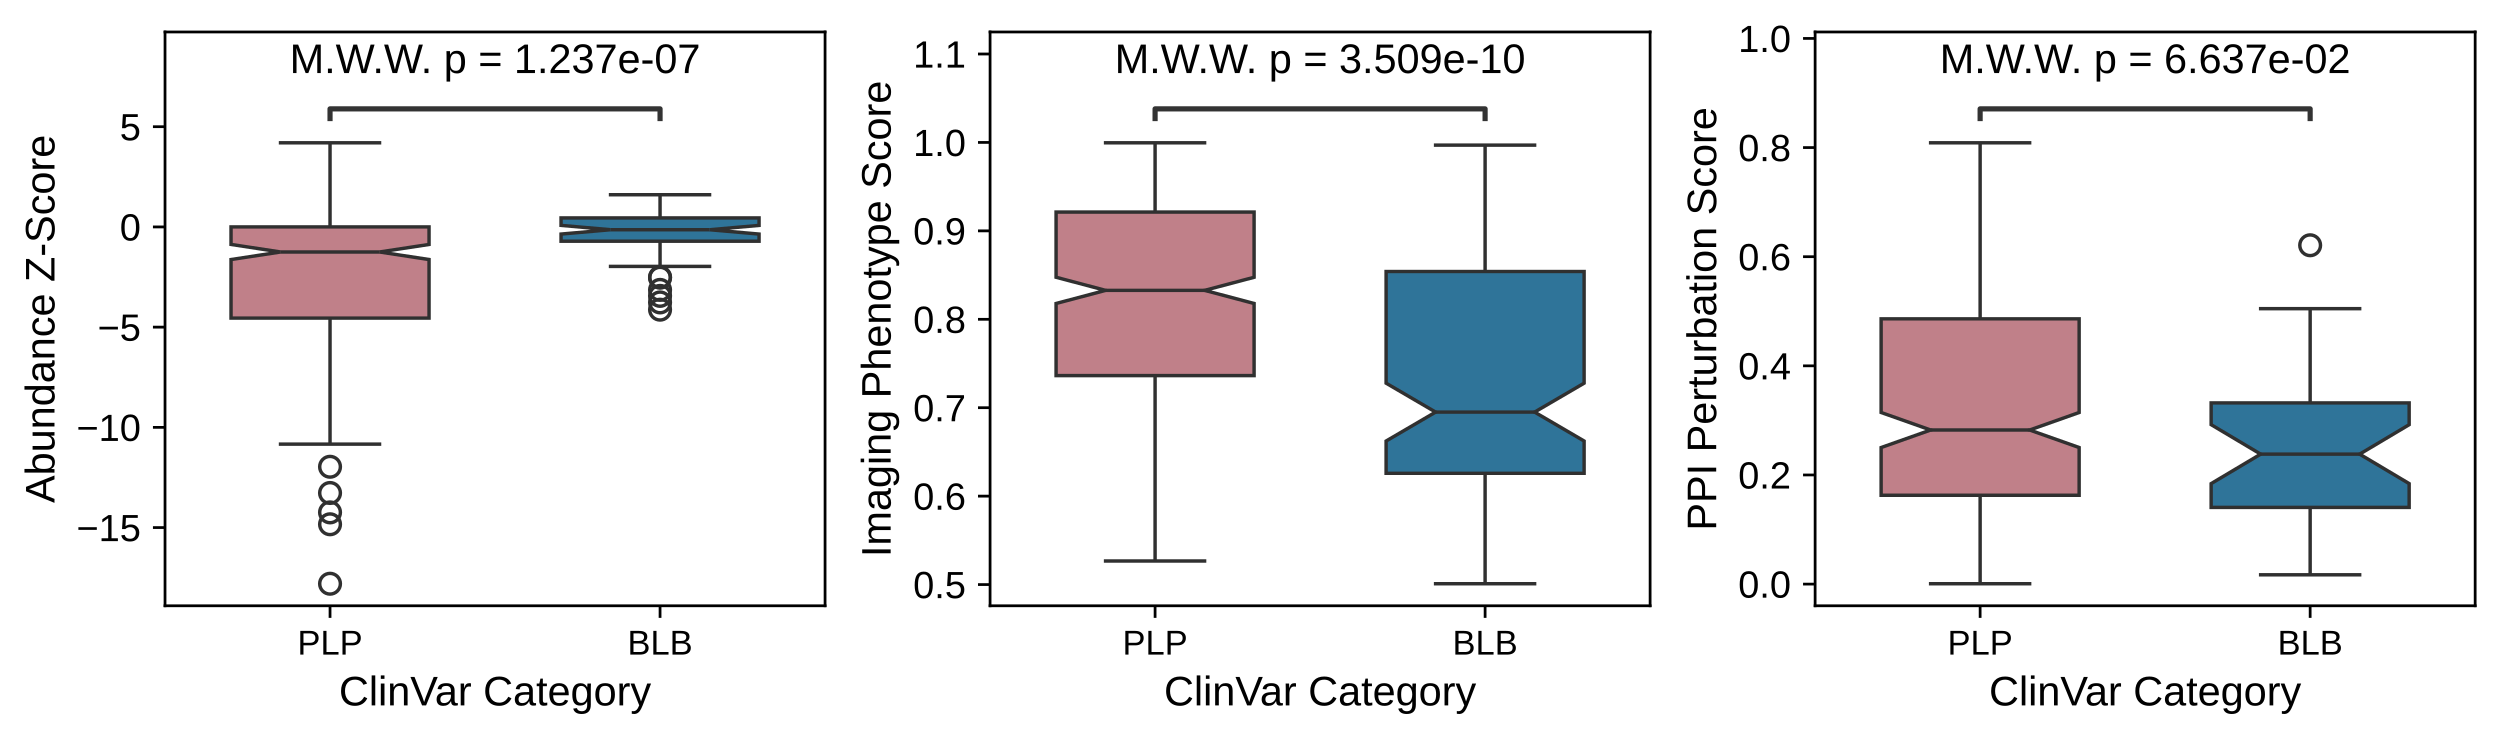
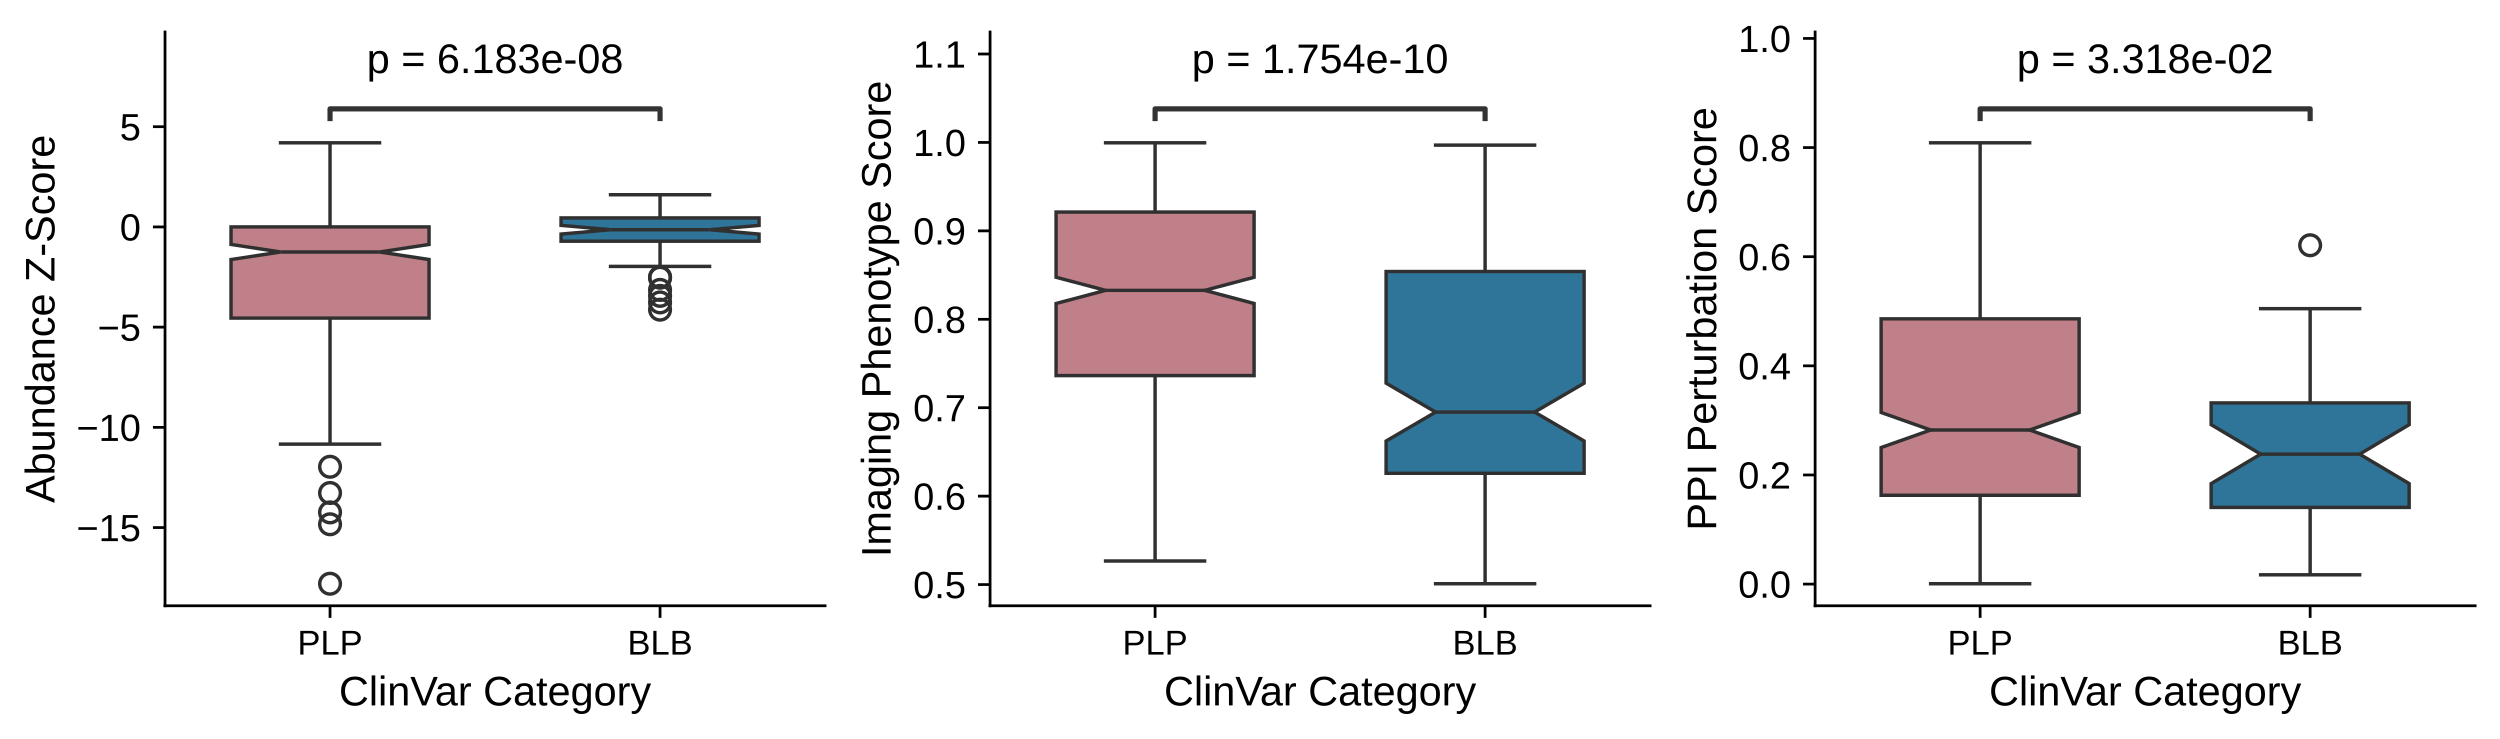
<svg xmlns="http://www.w3.org/2000/svg" xmlns:xlink="http://www.w3.org/1999/xlink" width="724.633pt" height="214.195pt" viewBox="0 0 724.633 214.195" version="1.1">
  <defs>
    <style type="text/css">*{stroke-linejoin: round; stroke-linecap: butt}</style>
  </defs>
  <g id="figure_1">
    <g id="patch_1">
      <path d="M 0 214.195  L 724.633 214.195  L 724.633 0  L 0 0  L 0 214.195  z " style="fill: none" />
    </g>
    <g id="axes_1">
      <g id="patch_2">
        <path d="M 47.833 175.588  L 239.147 175.588  L 239.147 9.268  L 47.833 9.268  L 47.833 175.588  z " style="fill: none" />
      </g>
      <g id="matplotlib.axis_1">
        <g id="xtick_1">
          <g id="line2d_1">
            <defs>
-               <path id="m0c561a9c45" d="M 0 0  L 0 3.5  " style="stroke: #000000; stroke-width: 0.8" />
+               <path id="m40092c298b" d="M 0 0  L 0 3.5  " style="stroke: #000000; stroke-width: 0.8" />
            </defs>
            <g>
-               <use xlink:href="#m0c561a9c45" x="95.662" y="175.588" style="stroke: #000000; stroke-width: 0.8" />
+               <use xlink:href="#m40092c298b" x="95.662" y="175.588" style="stroke: #000000; stroke-width: 0.8" />
            </g>
          </g>
          <g id="text_1">
            <text style="font: 10px 'Arial'; text-anchor: middle" x="95.662" y="189.746" transform="rotate(-0 95.6617 189.7463)">PLP</text>
          </g>
        </g>
        <g id="xtick_2">
          <g id="line2d_2">
            <g>
-               <use xlink:href="#m0c561a9c45" x="191.319" y="175.588" style="stroke: #000000; stroke-width: 0.8" />
+               <use xlink:href="#m40092c298b" x="191.319" y="175.588" style="stroke: #000000; stroke-width: 0.8" />
            </g>
          </g>
          <g id="text_2">
            <text style="font: 10px 'Arial'; text-anchor: middle" x="191.319" y="189.746" transform="rotate(-0 191.3188 189.7463)">BLB</text>
          </g>
        </g>
        <g id="text_3">
          <text style="font: 12px 'Arial'; text-anchor: middle" x="143.49" y="204.469" transform="rotate(-0 143.4903 204.4694)">ClinVar Category</text>
        </g>
      </g>
      <g id="matplotlib.axis_2">
        <g id="ytick_1">
          <g id="line2d_3">
            <defs>
-               <path id="m6e7c96d193" d="M 0 0  L -3.5 0  " style="stroke: #000000; stroke-width: 0.8" />
+               <path id="m7d42f50dfb" d="M 0 0  L -3.5 0  " style="stroke: #000000; stroke-width: 0.8" />
            </defs>
            <g>
-               <use xlink:href="#m6e7c96d193" x="47.833" y="152.916" style="stroke: #000000; stroke-width: 0.8" />
+               <use xlink:href="#m7d42f50dfb" x="47.833" y="152.916" style="stroke: #000000; stroke-width: 0.8" />
            </g>
          </g>
          <g id="text_4">
            <text style="font: 11px 'Arial'; text-anchor: end" x="40.833" y="156.853" transform="rotate(-0 40.83313 156.853)">−15</text>
          </g>
        </g>
        <g id="ytick_2">
          <g id="line2d_4">
            <g>
-               <use xlink:href="#m6e7c96d193" x="47.833" y="123.869" style="stroke: #000000; stroke-width: 0.8" />
+               <use xlink:href="#m7d42f50dfb" x="47.833" y="123.869" style="stroke: #000000; stroke-width: 0.8" />
            </g>
          </g>
          <g id="text_5">
            <text style="font: 11px 'Arial'; text-anchor: end" x="40.833" y="127.806" transform="rotate(-0 40.83313 127.8056)">−10</text>
          </g>
        </g>
        <g id="ytick_3">
          <g id="line2d_5">
            <g>
-               <use xlink:href="#m6e7c96d193" x="47.833" y="94.821" style="stroke: #000000; stroke-width: 0.8" />
+               <use xlink:href="#m7d42f50dfb" x="47.833" y="94.821" style="stroke: #000000; stroke-width: 0.8" />
            </g>
          </g>
          <g id="text_6">
            <text style="font: 11px 'Arial'; text-anchor: end" x="40.833" y="98.758" transform="rotate(-0 40.83313 98.7582)">−5</text>
          </g>
        </g>
        <g id="ytick_4">
          <g id="line2d_6">
            <g>
-               <use xlink:href="#m6e7c96d193" x="47.833" y="65.774" style="stroke: #000000; stroke-width: 0.8" />
+               <use xlink:href="#m7d42f50dfb" x="47.833" y="65.774" style="stroke: #000000; stroke-width: 0.8" />
            </g>
          </g>
          <g id="text_7">
            <text style="font: 11px 'Arial'; text-anchor: end" x="40.833" y="69.711" transform="rotate(-0 40.83313 69.71082)">0</text>
          </g>
        </g>
        <g id="ytick_5">
          <g id="line2d_7">
            <g>
-               <use xlink:href="#m6e7c96d193" x="47.833" y="36.727" style="stroke: #000000; stroke-width: 0.8" />
+               <use xlink:href="#m7d42f50dfb" x="47.833" y="36.727" style="stroke: #000000; stroke-width: 0.8" />
            </g>
          </g>
          <g id="text_8">
            <text style="font: 11px 'Arial'; text-anchor: end" x="40.833" y="40.663" transform="rotate(-0 40.83313 40.66344)">5</text>
          </g>
        </g>
        <g id="text_9">
          <text style="font: 12px 'Arial'; text-anchor: middle" x="15.789" y="92.428" transform="rotate(-90 15.78937 92.42847)">Abundance Z-Score</text>
        </g>
      </g>
      <g id="patch_3">
-         <path d="M 66.965 92.201  L 124.359 92.201  L 124.359 75.227  L 110.01 73.04  L 124.359 70.853  L 124.359 65.77  L 66.965 65.77  L 66.965 70.853  L 81.313 73.04  L 66.965 75.227  L 66.965 92.201  z " clip-path="url(#p5b33244dfd)" style="fill: #c08089; stroke: #303030; stroke-linejoin: miter" />
+         <path d="M 162.622 69.919  L 220.016 69.919  L 220.016 67.846  L 205.667 66.588  L 220.016 65.33  L 220.016 63.168  L 162.622 63.168  L 162.622 65.33  L 176.97 66.588  L 162.622 67.846  L 162.622 69.919  z " clip-path="url(#p9fa6c41b21)" style="fill: #2f7499; stroke: #303030; stroke-linejoin: miter" />
      </g>
      <g id="line2d_8">
-         <path d="M 95.662 92.201  L 95.662 128.737  " clip-path="url(#p5b33244dfd)" style="fill: none; stroke: #303030" />
+         <path d="M 191.319 69.919  L 191.319 77.216  " clip-path="url(#p9fa6c41b21)" style="fill: none; stroke: #303030" />
      </g>
      <g id="line2d_9">
-         <path d="M 95.662 65.77  L 95.662 41.397  " clip-path="url(#p5b33244dfd)" style="fill: none; stroke: #303030" />
+         <path d="M 191.319 63.168  L 191.319 56.451  " clip-path="url(#p9fa6c41b21)" style="fill: none; stroke: #303030" />
      </g>
      <g id="line2d_10">
-         <path d="M 81.313 128.737  L 110.01 128.737  " clip-path="url(#p5b33244dfd)" style="fill: none; stroke: #303030; stroke-linecap: square" />
+         <path d="M 176.97 77.216  L 205.667 77.216  " clip-path="url(#p9fa6c41b21)" style="fill: none; stroke: #303030; stroke-linecap: square" />
      </g>
      <g id="line2d_11">
-         <path d="M 81.313 41.397  L 110.01 41.397  " clip-path="url(#p5b33244dfd)" style="fill: none; stroke: #303030; stroke-linecap: square" />
+         <path d="M 176.97 56.451  L 205.667 56.451  " clip-path="url(#p9fa6c41b21)" style="fill: none; stroke: #303030; stroke-linecap: square" />
      </g>
      <g id="line2d_12">
        <defs>
-           <path id="m18a1f822bc" d="M 0 3  C 0.796 3 1.559 2.684 2.121 2.121  C 2.684 1.559 3 0.796 3 0  C 3 -0.796 2.684 -1.559 2.121 -2.121  C 1.559 -2.684 0.796 -3 0 -3  C -0.796 -3 -1.559 -2.684 -2.121 -2.121  C -2.684 -1.559 -3 -0.796 -3 0  C -3 0.796 -2.684 1.559 -2.121 2.121  C -1.559 2.684 -0.796 3 0 3  z " style="stroke: #303030" />
+           <path id="m21ce3b6971" d="M 0 3  C 0.796 3 1.559 2.684 2.121 2.121  C 2.684 1.559 3 0.796 3 0  C 3 -0.796 2.684 -1.559 2.121 -2.121  C 1.559 -2.684 0.796 -3 0 -3  C -0.796 -3 -1.559 -2.684 -2.121 -2.121  C -2.684 -1.559 -3 -0.796 -3 0  C -3 0.796 -2.684 1.559 -2.121 2.121  C -1.559 2.684 -0.796 3 0 3  z " style="stroke: #303030" />
        </defs>
-         <g clip-path="url(#p5b33244dfd)">
-           <use xlink:href="#m18a1f822bc" x="95.662" y="148.517" style="fill-opacity: 0; stroke: #303030" />
-           <use xlink:href="#m18a1f822bc" x="95.662" y="169.198" style="fill-opacity: 0; stroke: #303030" />
-           <use xlink:href="#m18a1f822bc" x="95.662" y="151.963" style="fill-opacity: 0; stroke: #303030" />
-           <use xlink:href="#m18a1f822bc" x="95.662" y="142.892" style="fill-opacity: 0; stroke: #303030" />
-           <use xlink:href="#m18a1f822bc" x="95.662" y="135.293" style="fill-opacity: 0; stroke: #303030" />
+         <g clip-path="url(#p9fa6c41b21)">
+           <use xlink:href="#m21ce3b6971" x="191.319" y="89.761" style="fill-opacity: 0; stroke: #303030" />
+           <use xlink:href="#m21ce3b6971" x="191.319" y="84.024" style="fill-opacity: 0; stroke: #303030" />
+           <use xlink:href="#m21ce3b6971" x="191.319" y="80.348" style="fill-opacity: 0; stroke: #303030" />
+           <use xlink:href="#m21ce3b6971" x="191.319" y="85.762" style="fill-opacity: 0; stroke: #303030" />
+           <use xlink:href="#m21ce3b6971" x="191.319" y="80.482" style="fill-opacity: 0; stroke: #303030" />
+           <use xlink:href="#m21ce3b6971" x="191.319" y="87.658" style="fill-opacity: 0; stroke: #303030" />
        </g>
      </g>
      <g id="patch_4">
-         <path d="M 162.622 69.919  L 220.016 69.919  L 220.016 67.846  L 205.667 66.588  L 220.016 65.33  L 220.016 63.168  L 162.622 63.168  L 162.622 65.33  L 176.97 66.588  L 162.622 67.846  L 162.622 69.919  z " clip-path="url(#p5b33244dfd)" style="fill: #2f7499; stroke: #303030; stroke-linejoin: miter" />
+         <path d="M 66.965 92.201  L 124.359 92.201  L 124.359 75.227  L 110.01 73.04  L 124.359 70.853  L 124.359 65.77  L 66.965 65.77  L 66.965 70.853  L 81.313 73.04  L 66.965 75.227  L 66.965 92.201  z " clip-path="url(#p9fa6c41b21)" style="fill: #c08089; stroke: #303030; stroke-linejoin: miter" />
      </g>
      <g id="line2d_13">
-         <path d="M 191.319 69.919  L 191.319 77.216  " clip-path="url(#p5b33244dfd)" style="fill: none; stroke: #303030" />
+         <path d="M 95.662 92.201  L 95.662 128.737  " clip-path="url(#p9fa6c41b21)" style="fill: none; stroke: #303030" />
      </g>
      <g id="line2d_14">
-         <path d="M 191.319 63.168  L 191.319 56.451  " clip-path="url(#p5b33244dfd)" style="fill: none; stroke: #303030" />
+         <path d="M 95.662 65.77  L 95.662 41.397  " clip-path="url(#p9fa6c41b21)" style="fill: none; stroke: #303030" />
      </g>
      <g id="line2d_15">
-         <path d="M 176.97 77.216  L 205.667 77.216  " clip-path="url(#p5b33244dfd)" style="fill: none; stroke: #303030; stroke-linecap: square" />
+         <path d="M 81.313 128.737  L 110.01 128.737  " clip-path="url(#p9fa6c41b21)" style="fill: none; stroke: #303030; stroke-linecap: square" />
      </g>
      <g id="line2d_16">
-         <path d="M 176.97 56.451  L 205.667 56.451  " clip-path="url(#p5b33244dfd)" style="fill: none; stroke: #303030; stroke-linecap: square" />
+         <path d="M 81.313 41.397  L 110.01 41.397  " clip-path="url(#p9fa6c41b21)" style="fill: none; stroke: #303030; stroke-linecap: square" />
      </g>
      <g id="line2d_17">
-         <g clip-path="url(#p5b33244dfd)">
-           <use xlink:href="#m18a1f822bc" x="191.319" y="89.761" style="fill-opacity: 0; stroke: #303030" />
-           <use xlink:href="#m18a1f822bc" x="191.319" y="84.024" style="fill-opacity: 0; stroke: #303030" />
-           <use xlink:href="#m18a1f822bc" x="191.319" y="80.348" style="fill-opacity: 0; stroke: #303030" />
-           <use xlink:href="#m18a1f822bc" x="191.319" y="85.762" style="fill-opacity: 0; stroke: #303030" />
-           <use xlink:href="#m18a1f822bc" x="191.319" y="80.482" style="fill-opacity: 0; stroke: #303030" />
-           <use xlink:href="#m18a1f822bc" x="191.319" y="87.658" style="fill-opacity: 0; stroke: #303030" />
+         <g clip-path="url(#p9fa6c41b21)">
+           <use xlink:href="#m21ce3b6971" x="95.662" y="148.517" style="fill-opacity: 0; stroke: #303030" />
+           <use xlink:href="#m21ce3b6971" x="95.662" y="169.198" style="fill-opacity: 0; stroke: #303030" />
+           <use xlink:href="#m21ce3b6971" x="95.662" y="151.963" style="fill-opacity: 0; stroke: #303030" />
+           <use xlink:href="#m21ce3b6971" x="95.662" y="142.892" style="fill-opacity: 0; stroke: #303030" />
+           <use xlink:href="#m21ce3b6971" x="95.662" y="135.293" style="fill-opacity: 0; stroke: #303030" />
        </g>
      </g>
      <g id="line2d_18">
        <path d="M 95.662 34.368  L 95.662 31.556  L 191.319 31.556  L 191.319 34.368  " style="fill: none; stroke: #333333; stroke-width: 1.5; stroke-linecap: square" />
      </g>
      <g id="line2d_19">
-         <path d="M 81.313 73.04  L 110.01 73.04  " clip-path="url(#p5b33244dfd)" style="fill: none; stroke: #303030" />
+         <path d="M 176.97 66.588  L 205.667 66.588  " clip-path="url(#p9fa6c41b21)" style="fill: none; stroke: #303030" />
      </g>
      <g id="line2d_20">
-         <path d="M 176.97 66.588  L 205.667 66.588  " clip-path="url(#p5b33244dfd)" style="fill: none; stroke: #303030" />
+         <path d="M 81.313 73.04  L 110.01 73.04  " clip-path="url(#p9fa6c41b21)" style="fill: none; stroke: #303030" />
      </g>
      <g id="patch_5">
        <path d="M 47.833 175.588  L 47.833 9.268  " style="fill: none; stroke: #000000; stroke-width: 0.8; stroke-linejoin: miter; stroke-linecap: square" />
      </g>
      <g id="patch_6">
-         <path d="M 239.147 175.588  L 239.147 9.268  " style="fill: none; stroke: #000000; stroke-width: 0.8; stroke-linejoin: miter; stroke-linecap: square" />
-       </g>
-       <g id="patch_7">
        <path d="M 47.833 175.588  L 239.147 175.588  " style="fill: none; stroke: #000000; stroke-width: 0.8; stroke-linejoin: miter; stroke-linecap: square" />
      </g>
-       <g id="patch_8">
-         <path d="M 47.833 9.268  L 239.147 9.268  " style="fill: none; stroke: #000000; stroke-width: 0.8; stroke-linejoin: miter; stroke-linecap: square" />
-       </g>
      <g id="text_10">
-         <text style="font: 12px 'Arial'; text-anchor: middle" x="143.49" y="21.171" transform="rotate(-0 143.4903 21.17106)">M.W.W. p = 1.237e-07</text>
+         <text style="font: 12px 'Arial'; text-anchor: middle" x="143.49" y="21.171" transform="rotate(-0 143.4903 21.17106)">p = 6.183e-08</text>
      </g>
    </g>
    <g id="axes_2">
-       <g id="patch_9">
+       <g id="patch_7">
        <path d="M 286.976 175.588  L 478.29 175.588  L 478.29 9.268  L 286.976 9.268  L 286.976 175.588  z " style="fill: none" />
      </g>
      <g id="matplotlib.axis_3">
        <g id="xtick_3">
          <g id="line2d_21">
            <g>
-               <use xlink:href="#m0c561a9c45" x="334.805" y="175.588" style="stroke: #000000; stroke-width: 0.8" />
+               <use xlink:href="#m40092c298b" x="334.805" y="175.588" style="stroke: #000000; stroke-width: 0.8" />
            </g>
          </g>
          <g id="text_11">
            <text style="font: 10px 'Arial'; text-anchor: middle" x="334.805" y="189.746" transform="rotate(-0 334.8046 189.7463)">PLP</text>
          </g>
        </g>
        <g id="xtick_4">
          <g id="line2d_22">
            <g>
-               <use xlink:href="#m0c561a9c45" x="430.462" y="175.588" style="stroke: #000000; stroke-width: 0.8" />
+               <use xlink:href="#m40092c298b" x="430.462" y="175.588" style="stroke: #000000; stroke-width: 0.8" />
            </g>
          </g>
          <g id="text_12">
            <text style="font: 10px 'Arial'; text-anchor: middle" x="430.462" y="189.746" transform="rotate(-0 430.4617 189.7463)">BLB</text>
          </g>
        </g>
        <g id="text_13">
          <text style="font: 12px 'Arial'; text-anchor: middle" x="382.633" y="204.469" transform="rotate(-0 382.6331 204.4694)">ClinVar Category</text>
        </g>
      </g>
      <g id="matplotlib.axis_4">
        <g id="ytick_6">
          <g id="line2d_23">
            <g>
-               <use xlink:href="#m6e7c96d193" x="286.976" y="169.438" style="stroke: #000000; stroke-width: 0.8" />
+               <use xlink:href="#m7d42f50dfb" x="286.976" y="169.438" style="stroke: #000000; stroke-width: 0.8" />
            </g>
          </g>
          <g id="text_14">
            <text style="font: 11px 'Arial'; text-anchor: end" x="279.976" y="173.375" transform="rotate(-0 279.976 173.3749)">0.5</text>
          </g>
        </g>
        <g id="ytick_7">
          <g id="line2d_24">
            <g>
-               <use xlink:href="#m6e7c96d193" x="286.976" y="143.808" style="stroke: #000000; stroke-width: 0.8" />
+               <use xlink:href="#m7d42f50dfb" x="286.976" y="143.808" style="stroke: #000000; stroke-width: 0.8" />
            </g>
          </g>
          <g id="text_15">
            <text style="font: 11px 'Arial'; text-anchor: end" x="279.976" y="147.744" transform="rotate(-0 279.976 147.7445)">0.6</text>
          </g>
        </g>
        <g id="ytick_8">
          <g id="line2d_25">
            <g>
-               <use xlink:href="#m6e7c96d193" x="286.976" y="118.177" style="stroke: #000000; stroke-width: 0.8" />
+               <use xlink:href="#m7d42f50dfb" x="286.976" y="118.177" style="stroke: #000000; stroke-width: 0.8" />
            </g>
          </g>
          <g id="text_16">
            <text style="font: 11px 'Arial'; text-anchor: end" x="279.976" y="122.114" transform="rotate(-0 279.976 122.1141)">0.7</text>
          </g>
        </g>
        <g id="ytick_9">
          <g id="line2d_26">
            <g>
-               <use xlink:href="#m6e7c96d193" x="286.976" y="92.547" style="stroke: #000000; stroke-width: 0.8" />
+               <use xlink:href="#m7d42f50dfb" x="286.976" y="92.547" style="stroke: #000000; stroke-width: 0.8" />
            </g>
          </g>
          <g id="text_17">
            <text style="font: 11px 'Arial'; text-anchor: end" x="279.976" y="96.484" transform="rotate(-0 279.976 96.48366)">0.8</text>
          </g>
        </g>
        <g id="ytick_10">
          <g id="line2d_27">
            <g>
-               <use xlink:href="#m6e7c96d193" x="286.976" y="66.916" style="stroke: #000000; stroke-width: 0.8" />
+               <use xlink:href="#m7d42f50dfb" x="286.976" y="66.916" style="stroke: #000000; stroke-width: 0.8" />
            </g>
          </g>
          <g id="text_18">
            <text style="font: 11px 'Arial'; text-anchor: end" x="279.976" y="70.853" transform="rotate(-0 279.976 70.85324)">0.9</text>
          </g>
        </g>
        <g id="ytick_11">
          <g id="line2d_28">
            <g>
-               <use xlink:href="#m6e7c96d193" x="286.976" y="41.286" style="stroke: #000000; stroke-width: 0.8" />
+               <use xlink:href="#m7d42f50dfb" x="286.976" y="41.286" style="stroke: #000000; stroke-width: 0.8" />
            </g>
          </g>
          <g id="text_19">
            <text style="font: 11px 'Arial'; text-anchor: end" x="279.976" y="45.223" transform="rotate(-0 279.976 45.22283)">1.0</text>
          </g>
        </g>
        <g id="ytick_12">
          <g id="line2d_29">
            <g>
-               <use xlink:href="#m6e7c96d193" x="286.976" y="15.656" style="stroke: #000000; stroke-width: 0.8" />
+               <use xlink:href="#m7d42f50dfb" x="286.976" y="15.656" style="stroke: #000000; stroke-width: 0.8" />
            </g>
          </g>
          <g id="text_20">
            <text style="font: 11px 'Arial'; text-anchor: end" x="279.976" y="19.592" transform="rotate(-0 279.976 19.59241)">1.1</text>
          </g>
        </g>
        <g id="text_21">
          <text style="font: 12px 'Arial'; text-anchor: middle" x="258.16" y="92.428" transform="rotate(-90 258.1604 92.42847)">Imaging Phenotype Score</text>
        </g>
      </g>
-       <g id="patch_10">
-         <path d="M 306.107 108.874  L 363.502 108.874  L 363.502 87.964  L 349.153 84.165  L 363.502 80.367  L 363.502 61.464  L 306.107 61.464  L 306.107 80.367  L 320.456 84.165  L 306.107 87.964  L 306.107 108.874  z " clip-path="url(#pbbde45330e)" style="fill: #c08089; stroke: #303030; stroke-linejoin: miter" />
+       <g id="patch_8">
+         <path d="M 306.107 108.874  L 363.502 108.874  L 363.502 87.964  L 349.153 84.165  L 363.502 80.367  L 363.502 61.464  L 306.107 61.464  L 306.107 80.367  L 320.456 84.165  L 306.107 87.964  L 306.107 108.874  z " clip-path="url(#p60ac3d0116)" style="fill: #c08089; stroke: #303030; stroke-linejoin: miter" />
      </g>
      <g id="line2d_30">
-         <path d="M 334.805 108.874  L 334.805 162.615  " clip-path="url(#pbbde45330e)" style="fill: none; stroke: #303030" />
+         <path d="M 334.805 108.874  L 334.805 162.615  " clip-path="url(#p60ac3d0116)" style="fill: none; stroke: #303030" />
      </g>
      <g id="line2d_31">
-         <path d="M 334.805 61.464  L 334.805 41.397  " clip-path="url(#pbbde45330e)" style="fill: none; stroke: #303030" />
+         <path d="M 334.805 61.464  L 334.805 41.397  " clip-path="url(#p60ac3d0116)" style="fill: none; stroke: #303030" />
      </g>
      <g id="line2d_32">
-         <path d="M 320.456 162.615  L 349.153 162.615  " clip-path="url(#pbbde45330e)" style="fill: none; stroke: #303030; stroke-linecap: square" />
+         <path d="M 320.456 162.615  L 349.153 162.615  " clip-path="url(#p60ac3d0116)" style="fill: none; stroke: #303030; stroke-linecap: square" />
      </g>
      <g id="line2d_33">
-         <path d="M 320.456 41.397  L 349.153 41.397  " clip-path="url(#pbbde45330e)" style="fill: none; stroke: #303030; stroke-linecap: square" />
+         <path d="M 320.456 41.397  L 349.153 41.397  " clip-path="url(#p60ac3d0116)" style="fill: none; stroke: #303030; stroke-linecap: square" />
      </g>
      <g id="line2d_34" />
-       <g id="patch_11">
-         <path d="M 401.765 137.189  L 459.159 137.189  L 459.159 127.831  L 444.81 119.448  L 459.159 111.064  L 459.159 78.694  L 401.765 78.694  L 401.765 111.064  L 416.113 119.448  L 401.765 127.831  L 401.765 137.189  z " clip-path="url(#pbbde45330e)" style="fill: #2f7499; stroke: #303030; stroke-linejoin: miter" />
+       <g id="patch_9">
+         <path d="M 401.765 137.189  L 459.159 137.189  L 459.159 127.831  L 444.81 119.448  L 459.159 111.064  L 459.159 78.694  L 401.765 78.694  L 401.765 111.064  L 416.113 119.448  L 401.765 127.831  L 401.765 137.189  z " clip-path="url(#p60ac3d0116)" style="fill: #2f7499; stroke: #303030; stroke-linejoin: miter" />
      </g>
      <g id="line2d_35">
-         <path d="M 430.462 137.189  L 430.462 169.198  " clip-path="url(#pbbde45330e)" style="fill: none; stroke: #303030" />
+         <path d="M 430.462 137.189  L 430.462 169.198  " clip-path="url(#p60ac3d0116)" style="fill: none; stroke: #303030" />
      </g>
      <g id="line2d_36">
-         <path d="M 430.462 78.694  L 430.462 42.06  " clip-path="url(#pbbde45330e)" style="fill: none; stroke: #303030" />
+         <path d="M 430.462 78.694  L 430.462 42.06  " clip-path="url(#p60ac3d0116)" style="fill: none; stroke: #303030" />
      </g>
      <g id="line2d_37">
-         <path d="M 416.113 169.198  L 444.81 169.198  " clip-path="url(#pbbde45330e)" style="fill: none; stroke: #303030; stroke-linecap: square" />
+         <path d="M 416.113 169.198  L 444.81 169.198  " clip-path="url(#p60ac3d0116)" style="fill: none; stroke: #303030; stroke-linecap: square" />
      </g>
      <g id="line2d_38">
-         <path d="M 416.113 42.06  L 444.81 42.06  " clip-path="url(#pbbde45330e)" style="fill: none; stroke: #303030; stroke-linecap: square" />
+         <path d="M 416.113 42.06  L 444.81 42.06  " clip-path="url(#p60ac3d0116)" style="fill: none; stroke: #303030; stroke-linecap: square" />
      </g>
      <g id="line2d_39" />
      <g id="line2d_40">
        <path d="M 334.805 34.368  L 334.805 31.556  L 430.462 31.556  L 430.462 34.368  " style="fill: none; stroke: #333333; stroke-width: 1.5; stroke-linecap: square" />
      </g>
      <g id="line2d_41">
-         <path d="M 320.456 84.165  L 349.153 84.165  " clip-path="url(#pbbde45330e)" style="fill: none; stroke: #303030" />
+         <path d="M 320.456 84.165  L 349.153 84.165  " clip-path="url(#p60ac3d0116)" style="fill: none; stroke: #303030" />
      </g>
      <g id="line2d_42">
-         <path d="M 416.113 119.448  L 444.81 119.448  " clip-path="url(#pbbde45330e)" style="fill: none; stroke: #303030" />
-       </g>
-       <g id="patch_12">
+         <path d="M 416.113 119.448  L 444.81 119.448  " clip-path="url(#p60ac3d0116)" style="fill: none; stroke: #303030" />
+       </g>
+       <g id="patch_10">
        <path d="M 286.976 175.588  L 286.976 9.268  " style="fill: none; stroke: #000000; stroke-width: 0.8; stroke-linejoin: miter; stroke-linecap: square" />
      </g>
-       <g id="patch_13">
-         <path d="M 478.29 175.588  L 478.29 9.268  " style="fill: none; stroke: #000000; stroke-width: 0.8; stroke-linejoin: miter; stroke-linecap: square" />
-       </g>
-       <g id="patch_14">
+       <g id="patch_11">
        <path d="M 286.976 175.588  L 478.29 175.588  " style="fill: none; stroke: #000000; stroke-width: 0.8; stroke-linejoin: miter; stroke-linecap: square" />
      </g>
-       <g id="patch_15">
-         <path d="M 286.976 9.268  L 478.29 9.268  " style="fill: none; stroke: #000000; stroke-width: 0.8; stroke-linejoin: miter; stroke-linecap: square" />
-       </g>
      <g id="text_22">
-         <text style="font: 12px 'Arial'; text-anchor: middle" x="382.633" y="21.171" transform="rotate(-0 382.6331 21.17106)">M.W.W. p = 3.509e-10</text>
+         <text style="font: 12px 'Arial'; text-anchor: middle" x="382.633" y="21.171" transform="rotate(-0 382.6331 21.17106)">p = 1.754e-10</text>
      </g>
    </g>
    <g id="axes_3">
-       <g id="patch_16">
+       <g id="patch_12">
        <path d="M 526.119 175.588  L 717.433 175.588  L 717.433 9.268  L 526.119 9.268  L 526.119 175.588  z " style="fill: none" />
      </g>
      <g id="matplotlib.axis_5">
        <g id="xtick_5">
          <g id="line2d_43">
            <g>
-               <use xlink:href="#m0c561a9c45" x="573.947" y="175.588" style="stroke: #000000; stroke-width: 0.8" />
+               <use xlink:href="#m40092c298b" x="573.947" y="175.588" style="stroke: #000000; stroke-width: 0.8" />
            </g>
          </g>
          <g id="text_23">
            <text style="font: 10px 'Arial'; text-anchor: middle" x="573.947" y="189.746" transform="rotate(-0 573.9474 189.7463)">PLP</text>
          </g>
        </g>
        <g id="xtick_6">
          <g id="line2d_44">
            <g>
-               <use xlink:href="#m0c561a9c45" x="669.605" y="175.588" style="stroke: #000000; stroke-width: 0.8" />
+               <use xlink:href="#m40092c298b" x="669.605" y="175.588" style="stroke: #000000; stroke-width: 0.8" />
            </g>
          </g>
          <g id="text_24">
            <text style="font: 10px 'Arial'; text-anchor: middle" x="669.605" y="189.746" transform="rotate(-0 669.6046 189.7463)">BLB</text>
          </g>
        </g>
        <g id="text_25">
          <text style="font: 12px 'Arial'; text-anchor: middle" x="621.776" y="204.469" transform="rotate(-0 621.776 204.4694)">ClinVar Category</text>
        </g>
      </g>
      <g id="matplotlib.axis_6">
        <g id="ytick_13">
          <g id="line2d_45">
            <g>
-               <use xlink:href="#m6e7c96d193" x="526.119" y="169.299" style="stroke: #000000; stroke-width: 0.8" />
+               <use xlink:href="#m7d42f50dfb" x="526.119" y="169.299" style="stroke: #000000; stroke-width: 0.8" />
            </g>
          </g>
          <g id="text_26">
            <text style="font: 11px 'Arial'; text-anchor: end" x="519.119" y="173.236" transform="rotate(-0 519.1188 173.2362)">0.0</text>
          </g>
        </g>
        <g id="ytick_14">
          <g id="line2d_46">
            <g>
-               <use xlink:href="#m6e7c96d193" x="526.119" y="137.667" style="stroke: #000000; stroke-width: 0.8" />
+               <use xlink:href="#m7d42f50dfb" x="526.119" y="137.667" style="stroke: #000000; stroke-width: 0.8" />
            </g>
          </g>
          <g id="text_27">
            <text style="font: 11px 'Arial'; text-anchor: end" x="519.119" y="141.604" transform="rotate(-0 519.1188 141.6037)">0.2</text>
          </g>
        </g>
        <g id="ytick_15">
          <g id="line2d_47">
            <g>
-               <use xlink:href="#m6e7c96d193" x="526.119" y="106.034" style="stroke: #000000; stroke-width: 0.8" />
+               <use xlink:href="#m7d42f50dfb" x="526.119" y="106.034" style="stroke: #000000; stroke-width: 0.8" />
            </g>
          </g>
          <g id="text_28">
            <text style="font: 11px 'Arial'; text-anchor: end" x="519.119" y="109.971" transform="rotate(-0 519.1188 109.9712)">0.4</text>
          </g>
        </g>
        <g id="ytick_16">
          <g id="line2d_48">
            <g>
-               <use xlink:href="#m6e7c96d193" x="526.119" y="74.402" style="stroke: #000000; stroke-width: 0.8" />
+               <use xlink:href="#m7d42f50dfb" x="526.119" y="74.402" style="stroke: #000000; stroke-width: 0.8" />
            </g>
          </g>
          <g id="text_29">
            <text style="font: 11px 'Arial'; text-anchor: end" x="519.119" y="78.339" transform="rotate(-0 519.1188 78.33865)">0.6</text>
          </g>
        </g>
        <g id="ytick_17">
          <g id="line2d_49">
            <g>
-               <use xlink:href="#m6e7c96d193" x="526.119" y="42.769" style="stroke: #000000; stroke-width: 0.8" />
+               <use xlink:href="#m7d42f50dfb" x="526.119" y="42.769" style="stroke: #000000; stroke-width: 0.8" />
            </g>
          </g>
          <g id="text_30">
            <text style="font: 11px 'Arial'; text-anchor: end" x="519.119" y="46.706" transform="rotate(-0 519.1188 46.70612)">0.8</text>
          </g>
        </g>
        <g id="ytick_18">
          <g id="line2d_50">
            <g>
-               <use xlink:href="#m6e7c96d193" x="526.119" y="11.137" style="stroke: #000000; stroke-width: 0.8" />
+               <use xlink:href="#m7d42f50dfb" x="526.119" y="11.137" style="stroke: #000000; stroke-width: 0.8" />
            </g>
          </g>
          <g id="text_31">
            <text style="font: 11px 'Arial'; text-anchor: end" x="519.119" y="15.074" transform="rotate(-0 519.1188 15.07359)">1.0</text>
          </g>
        </g>
        <g id="text_32">
          <text style="font: 12px 'Arial'; text-anchor: middle" x="497.444" y="92.428" transform="rotate(-90 497.4438 92.42847)">PPI Perturbation Score</text>
        </g>
      </g>
-       <g id="patch_17">
-         <path d="M 545.25 143.559  L 602.645 143.559  L 602.645 129.718  L 588.296 124.64  L 602.645 119.562  L 602.645 92.417  L 545.25 92.417  L 545.25 119.562  L 559.599 124.64  L 545.25 129.718  L 545.25 143.559  z " clip-path="url(#pdeebcd6d64)" style="fill: #c08089; stroke: #303030; stroke-linejoin: miter" />
+       <g id="patch_13">
+         <path d="M 545.25 143.559  L 602.645 143.559  L 602.645 129.718  L 588.296 124.64  L 602.645 119.562  L 602.645 92.417  L 545.25 92.417  L 545.25 119.562  L 559.599 124.64  L 545.25 129.718  L 545.25 143.559  z " clip-path="url(#p890216af1a)" style="fill: #c08089; stroke: #303030; stroke-linejoin: miter" />
      </g>
      <g id="line2d_51">
-         <path d="M 573.947 143.559  L 573.947 169.198  " clip-path="url(#pdeebcd6d64)" style="fill: none; stroke: #303030" />
+         <path d="M 573.947 143.559  L 573.947 169.198  " clip-path="url(#p890216af1a)" style="fill: none; stroke: #303030" />
      </g>
      <g id="line2d_52">
-         <path d="M 573.947 92.417  L 573.947 41.397  " clip-path="url(#pdeebcd6d64)" style="fill: none; stroke: #303030" />
+         <path d="M 573.947 92.417  L 573.947 41.397  " clip-path="url(#p890216af1a)" style="fill: none; stroke: #303030" />
      </g>
      <g id="line2d_53">
-         <path d="M 559.599 169.198  L 588.296 169.198  " clip-path="url(#pdeebcd6d64)" style="fill: none; stroke: #303030; stroke-linecap: square" />
+         <path d="M 559.599 169.198  L 588.296 169.198  " clip-path="url(#p890216af1a)" style="fill: none; stroke: #303030; stroke-linecap: square" />
      </g>
      <g id="line2d_54">
-         <path d="M 559.599 41.397  L 588.296 41.397  " clip-path="url(#pdeebcd6d64)" style="fill: none; stroke: #303030; stroke-linecap: square" />
+         <path d="M 559.599 41.397  L 588.296 41.397  " clip-path="url(#p890216af1a)" style="fill: none; stroke: #303030; stroke-linecap: square" />
      </g>
      <g id="line2d_55" />
-       <g id="patch_18">
-         <path d="M 640.907 147.066  L 698.302 147.066  L 698.302 140.173  L 683.953 131.634  L 698.302 123.095  L 698.302 116.783  L 640.907 116.783  L 640.907 123.095  L 655.256 131.634  L 640.907 140.173  L 640.907 147.066  z " clip-path="url(#pdeebcd6d64)" style="fill: #2f7499; stroke: #303030; stroke-linejoin: miter" />
+       <g id="patch_14">
+         <path d="M 640.907 147.066  L 698.302 147.066  L 698.302 140.173  L 683.953 131.634  L 698.302 123.095  L 698.302 116.783  L 640.907 116.783  L 640.907 123.095  L 655.256 131.634  L 640.907 140.173  L 640.907 147.066  z " clip-path="url(#p890216af1a)" style="fill: #2f7499; stroke: #303030; stroke-linejoin: miter" />
      </g>
      <g id="line2d_56">
-         <path d="M 669.605 147.066  L 669.605 166.612  " clip-path="url(#pdeebcd6d64)" style="fill: none; stroke: #303030" />
+         <path d="M 669.605 147.066  L 669.605 166.612  " clip-path="url(#p890216af1a)" style="fill: none; stroke: #303030" />
      </g>
      <g id="line2d_57">
-         <path d="M 669.605 116.783  L 669.605 89.468  " clip-path="url(#pdeebcd6d64)" style="fill: none; stroke: #303030" />
+         <path d="M 669.605 116.783  L 669.605 89.468  " clip-path="url(#p890216af1a)" style="fill: none; stroke: #303030" />
      </g>
      <g id="line2d_58">
-         <path d="M 655.256 166.612  L 683.953 166.612  " clip-path="url(#pdeebcd6d64)" style="fill: none; stroke: #303030; stroke-linecap: square" />
+         <path d="M 655.256 166.612  L 683.953 166.612  " clip-path="url(#p890216af1a)" style="fill: none; stroke: #303030; stroke-linecap: square" />
      </g>
      <g id="line2d_59">
-         <path d="M 655.256 89.468  L 683.953 89.468  " clip-path="url(#pdeebcd6d64)" style="fill: none; stroke: #303030; stroke-linecap: square" />
+         <path d="M 655.256 89.468  L 683.953 89.468  " clip-path="url(#p890216af1a)" style="fill: none; stroke: #303030; stroke-linecap: square" />
      </g>
      <g id="line2d_60">
-         <g clip-path="url(#pdeebcd6d64)">
-           <use xlink:href="#m18a1f822bc" x="669.605" y="71.089" style="fill-opacity: 0; stroke: #303030" />
+         <g clip-path="url(#p890216af1a)">
+           <use xlink:href="#m21ce3b6971" x="669.605" y="71.089" style="fill-opacity: 0; stroke: #303030" />
        </g>
      </g>
      <g id="line2d_61">
        <path d="M 573.947 34.368  L 573.947 31.556  L 669.605 31.556  L 669.605 34.368  " style="fill: none; stroke: #333333; stroke-width: 1.5; stroke-linecap: square" />
      </g>
      <g id="line2d_62">
-         <path d="M 559.599 124.64  L 588.296 124.64  " clip-path="url(#pdeebcd6d64)" style="fill: none; stroke: #303030" />
+         <path d="M 559.599 124.64  L 588.296 124.64  " clip-path="url(#p890216af1a)" style="fill: none; stroke: #303030" />
      </g>
      <g id="line2d_63">
-         <path d="M 655.256 131.634  L 683.953 131.634  " clip-path="url(#pdeebcd6d64)" style="fill: none; stroke: #303030" />
-       </g>
-       <g id="patch_19">
+         <path d="M 655.256 131.634  L 683.953 131.634  " clip-path="url(#p890216af1a)" style="fill: none; stroke: #303030" />
+       </g>
+       <g id="patch_15">
        <path d="M 526.119 175.588  L 526.119 9.268  " style="fill: none; stroke: #000000; stroke-width: 0.8; stroke-linejoin: miter; stroke-linecap: square" />
      </g>
-       <g id="patch_20">
-         <path d="M 717.433 175.588  L 717.433 9.268  " style="fill: none; stroke: #000000; stroke-width: 0.8; stroke-linejoin: miter; stroke-linecap: square" />
-       </g>
-       <g id="patch_21">
+       <g id="patch_16">
        <path d="M 526.119 175.588  L 717.433 175.588  " style="fill: none; stroke: #000000; stroke-width: 0.8; stroke-linejoin: miter; stroke-linecap: square" />
      </g>
-       <g id="patch_22">
-         <path d="M 526.119 9.268  L 717.433 9.268  " style="fill: none; stroke: #000000; stroke-width: 0.8; stroke-linejoin: miter; stroke-linecap: square" />
-       </g>
      <g id="text_33">
-         <text style="font: 12px 'Arial'; text-anchor: middle" x="621.776" y="21.171" transform="rotate(-0 621.776 21.17106)">M.W.W. p = 6.637e-02</text>
+         <text style="font: 12px 'Arial'; text-anchor: middle" x="621.776" y="21.171" transform="rotate(-0 621.776 21.17106)">p = 3.318e-02</text>
      </g>
    </g>
  </g>
  <defs>
-     <clipPath id="p5b33244dfd">
+     <clipPath id="p9fa6c41b21">
      <rect x="47.833" y="9.268" width="191.314" height="166.32" />
    </clipPath>
-     <clipPath id="pbbde45330e">
+     <clipPath id="p60ac3d0116">
      <rect x="286.976" y="9.268" width="191.314" height="166.32" />
    </clipPath>
-     <clipPath id="pdeebcd6d64">
+     <clipPath id="p890216af1a">
      <rect x="526.119" y="9.268" width="191.314" height="166.32" />
    </clipPath>
  </defs>
</svg>
